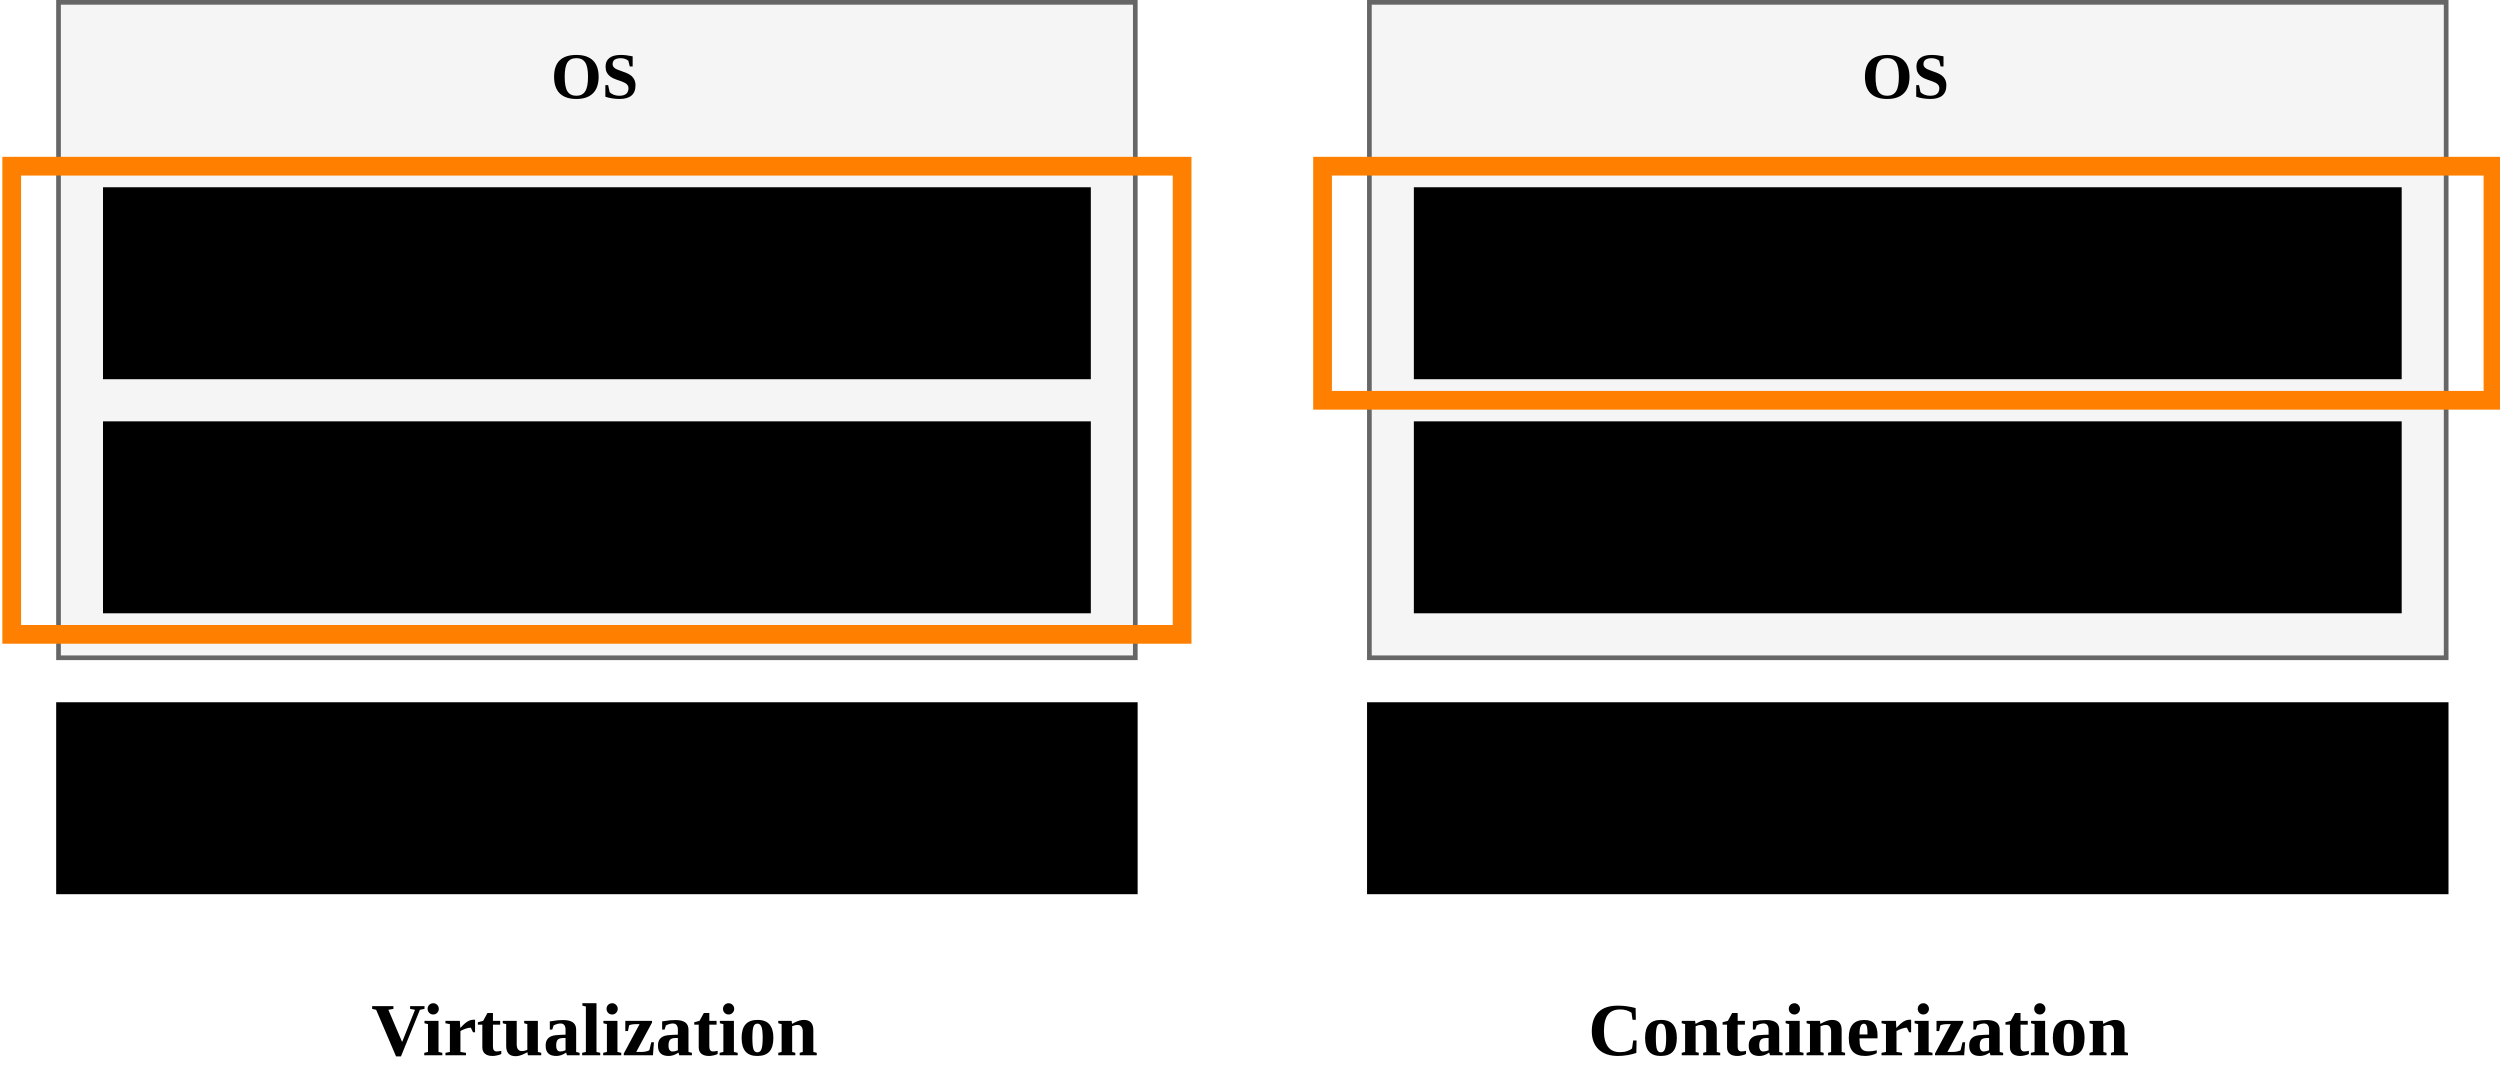
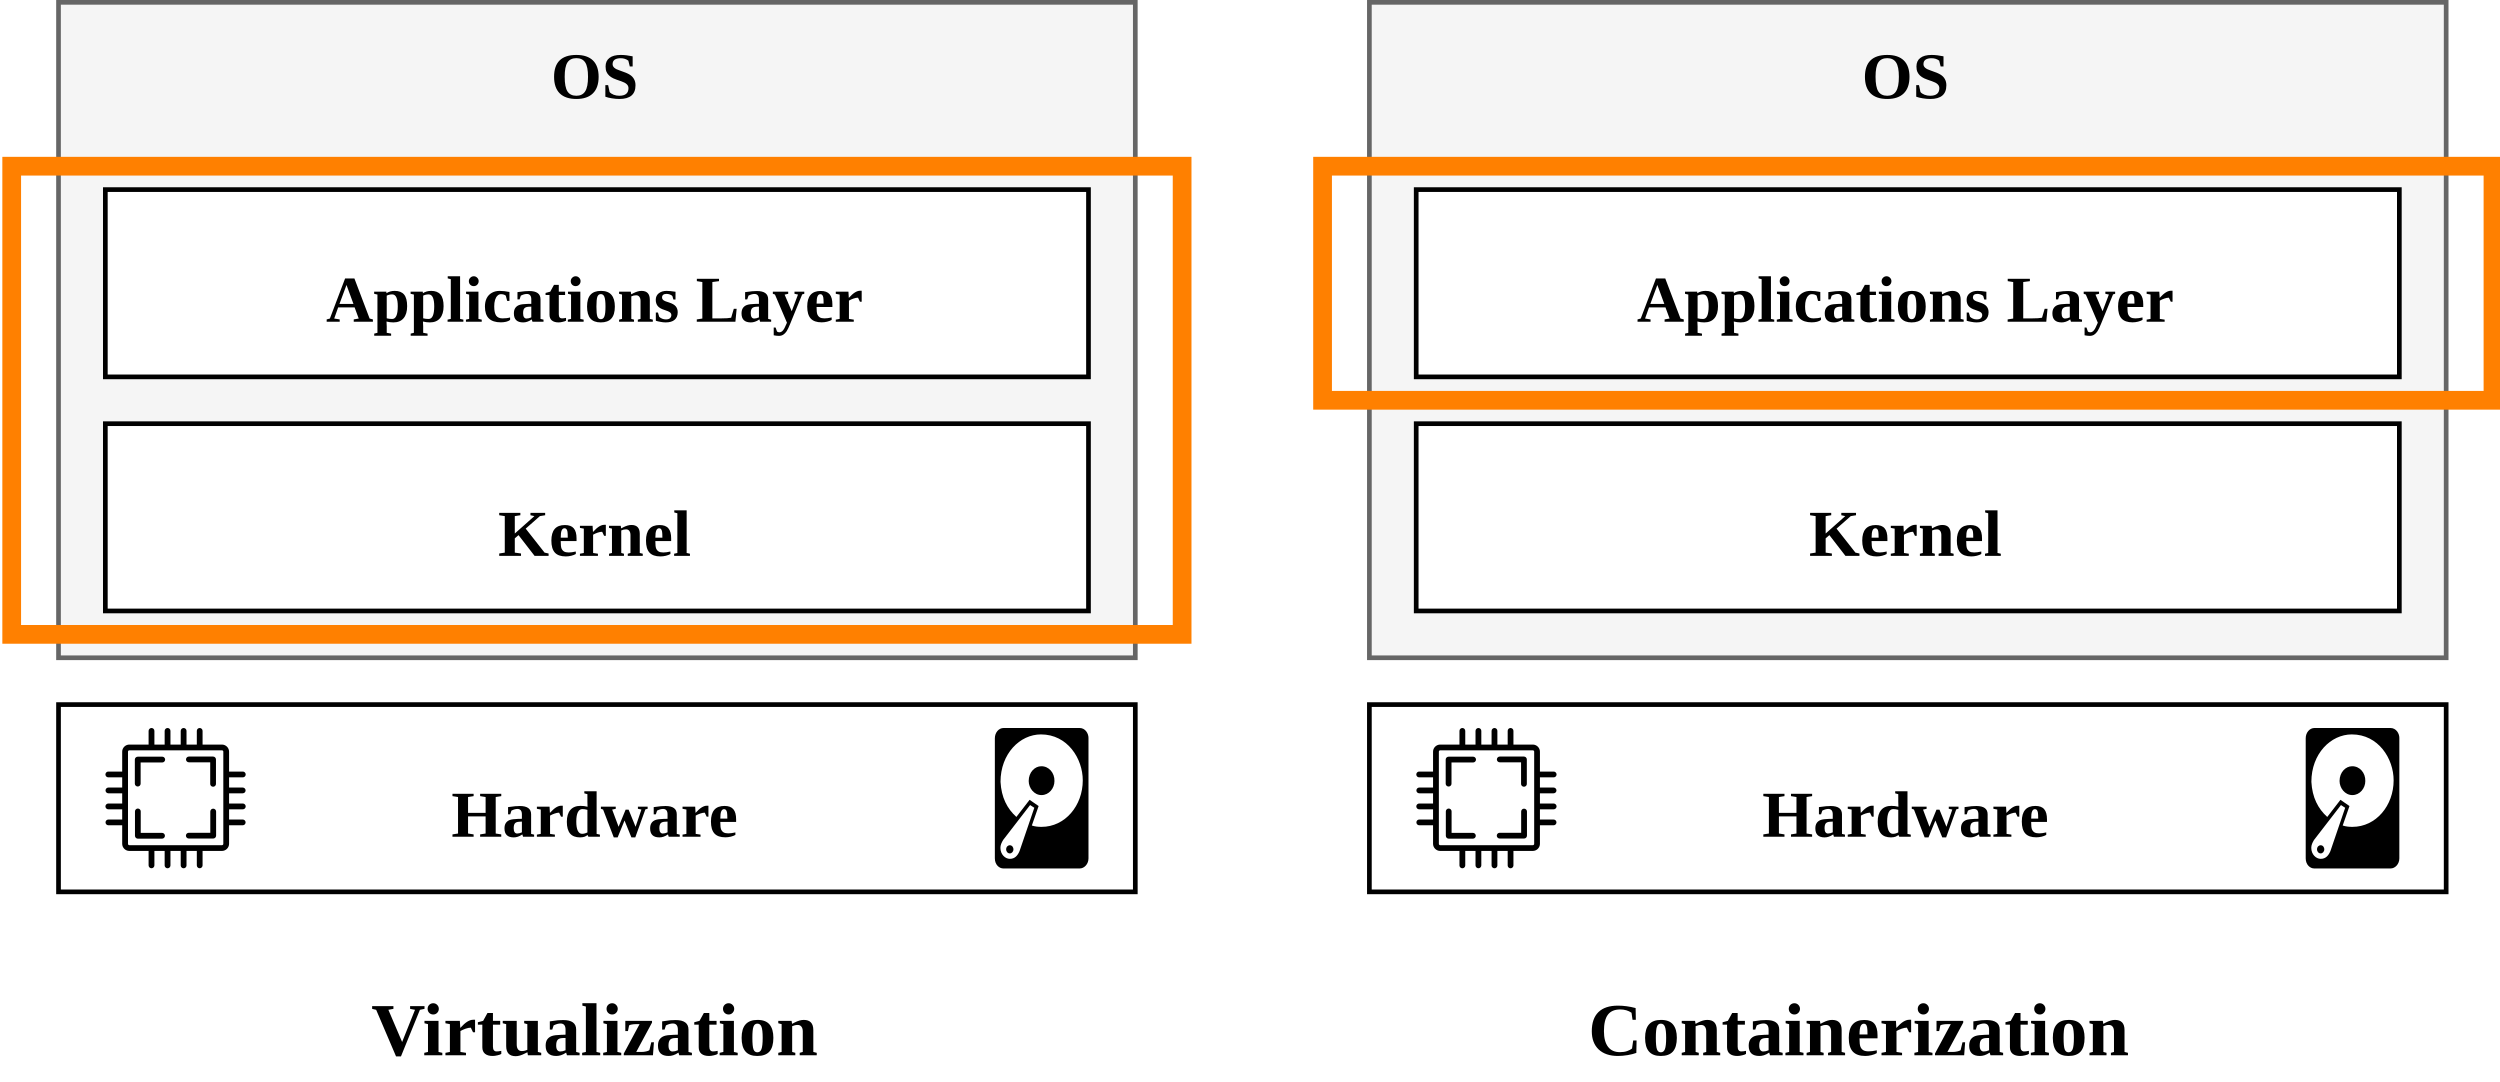
<svg xmlns="http://www.w3.org/2000/svg" version="1.1" width="534px" height="231px" viewBox="-0.5 -0.5 534 231">
  <defs />
  <g>
    <g>
      <rect x="282" y="200" width="230" height="30" fill="none" stroke="none" pointer-events="all" />
    </g>
    <g>
      <g transform="translate(-0.5 -0.5)">
        <text x="397" y="220" font-size="16px" text-anchor="middle" font-weight="bold" fill="currentColor" font-family="inherit" dominant-baseline="central">Containerization</text>
      </g>
    </g>
    <g>
      <rect x="12" y="200" width="230" height="30" fill="none" stroke="none" pointer-events="all" />
    </g>
    <g>
      <g transform="translate(-0.5 -0.5)">
        <text x="127" y="220" font-size="16px" text-anchor="middle" font-weight="bold" fill="currentColor" font-family="inherit" dominant-baseline="central">Virtualization</text>
      </g>
    </g>
    <g>
      <rect x="12" y="0" width="230" height="140" fill="#f5f5f5" stroke="#666666" pointer-events="all" style="fill: light-dark(rgb(245, 245, 245), rgb(26, 26, 26)); stroke: light-dark(rgb(102, 102, 102), rgb(149, 149, 149));" />
    </g>
    <g>
      <g transform="translate(-0.5 -0.5)">
        <text x="127" y="21" font-size="14px" text-anchor="middle" font-weight="bold" fill="currentColor" font-family="inherit">OS</text>
      </g>
    </g>
    <g>
-       <rect x="22" y="90" width="210" height="40" fill="light-dark(#ffffff, #141414)" stroke="currentColor" pointer-events="all" />
+       <rect x="22" y="90" width="210" height="40" fill="var(--base-page, #ffffff)" stroke="currentColor" pointer-events="all" />
    </g>
    <g>
      <g transform="translate(-0.5 -0.5)">
        <text x="127" y="114" font-size="14px" text-anchor="middle" font-weight="bold" fill="currentColor" font-family="inherit" dominant-baseline="central">Kernel</text>
      </g>
    </g>
    <g>
-       <rect x="12" y="150" width="230" height="40" fill="light-dark(#ffffff, #141414)" stroke="currentColor" pointer-events="all" />
+       <rect x="12" y="150" width="230" height="40" fill="var(--base-page, #ffffff)" stroke="currentColor" pointer-events="all" />
    </g>
    <g>
      <g transform="translate(-0.5 -0.5)">
        <text x="127" y="174" font-size="14px" text-anchor="middle" font-weight="bold" fill="currentColor" font-family="inherit" dominant-baseline="central">Hardware</text>
      </g>
    </g>
    <g>
      <rect x="22" y="155" width="30" height="30" fill="none" stroke="none" pointer-events="all" />
      <path d="M 31.85 155 C 31.51 155.01 31.24 155.29 31.24 155.63 L 31.24 158.54 L 27.13 158.54 C 26.29 158.54 25.6 159.23 25.6 160.06 L 25.6 164.31 L 22.66 164.31 C 22.43 164.3 22.22 164.42 22.11 164.61 C 21.99 164.81 21.99 165.04 22.11 165.24 C 22.22 165.43 22.43 165.55 22.66 165.54 L 25.6 165.54 L 25.6 167.72 L 22.66 167.72 C 22.31 167.72 22.04 168 22.04 168.34 C 22.04 168.68 22.31 168.95 22.66 168.95 L 25.6 168.95 L 25.6 171.13 L 22.66 171.13 C 22.43 171.13 22.22 171.25 22.11 171.44 C 21.99 171.63 21.99 171.87 22.11 172.06 C 22.22 172.26 22.43 172.37 22.66 172.37 L 25.6 172.37 L 25.6 174.55 L 22.66 174.55 C 22.31 174.55 22.04 174.82 22.04 175.16 C 22.04 175.5 22.31 175.78 22.66 175.78 L 25.6 175.78 L 25.6 179.74 C 25.6 180.57 26.29 181.26 27.13 181.26 L 31.24 181.26 L 31.24 184.34 C 31.24 184.68 31.52 184.96 31.86 184.96 C 32.2 184.96 32.48 184.68 32.48 184.34 L 32.48 181.26 L 34.67 181.26 L 34.67 184.34 C 34.67 184.56 34.79 184.77 34.98 184.88 C 35.17 184.99 35.41 184.99 35.6 184.88 C 35.79 184.77 35.91 184.56 35.91 184.34 L 35.91 181.26 L 38.1 181.26 L 38.1 184.34 C 38.1 184.56 38.22 184.77 38.41 184.88 C 38.6 184.99 38.84 184.99 39.03 184.88 C 39.22 184.77 39.34 184.56 39.34 184.34 L 39.34 181.26 L 41.54 181.26 L 41.54 184.34 C 41.54 184.68 41.81 184.96 42.15 184.96 C 42.5 184.96 42.77 184.68 42.77 184.34 L 42.77 181.26 L 46.9 181.26 C 47.74 181.26 48.43 180.57 48.43 179.74 L 48.43 175.78 L 51.34 175.78 C 51.69 175.78 51.96 175.5 51.96 175.16 C 51.96 174.82 51.69 174.55 51.34 174.55 L 48.43 174.55 L 48.43 172.37 L 51.34 172.37 C 51.57 172.37 51.78 172.26 51.89 172.06 C 52.01 171.87 52.01 171.63 51.89 171.44 C 51.78 171.25 51.57 171.13 51.34 171.13 L 48.43 171.13 L 48.43 168.95 L 51.34 168.95 C 51.69 168.95 51.96 168.68 51.96 168.34 C 51.96 168 51.69 167.72 51.34 167.72 L 48.43 167.72 L 48.43 165.54 L 51.34 165.54 C 51.57 165.55 51.78 165.43 51.89 165.24 C 52.01 165.04 52.01 164.81 51.89 164.61 C 51.78 164.42 51.57 164.3 51.34 164.31 L 48.43 164.31 L 48.43 160.06 C 48.43 159.23 47.74 158.54 46.9 158.54 L 42.77 158.54 L 42.77 155.63 C 42.77 155.46 42.71 155.3 42.59 155.18 C 42.47 155.06 42.31 155 42.14 155 C 41.8 155.01 41.53 155.29 41.54 155.63 L 41.54 158.54 L 39.34 158.54 L 39.34 155.63 C 39.34 155.46 39.28 155.3 39.16 155.18 C 39.04 155.06 38.88 155 38.71 155 C 38.37 155.01 38.1 155.29 38.1 155.63 L 38.1 158.54 L 35.91 158.54 L 35.91 155.63 C 35.91 155.46 35.85 155.3 35.73 155.18 C 35.61 155.06 35.45 155 35.28 155 C 34.94 155.01 34.67 155.29 34.67 155.63 L 34.67 158.54 L 32.48 158.54 L 32.48 155.63 C 32.48 155.46 32.41 155.3 32.3 155.18 C 32.18 155.06 32.02 155 31.85 155 Z M 27.13 159.77 L 46.9 159.77 C 47.08 159.77 47.2 159.89 47.2 160.06 L 47.2 179.74 C 47.2 179.91 47.08 180.03 46.9 180.03 L 27.13 180.03 C 26.96 180.03 26.84 179.91 26.84 179.74 L 26.84 160.06 C 26.84 159.89 26.96 159.77 27.13 159.77 Z M 39.85 161.1 C 39.51 161.1 39.23 161.38 39.23 161.72 C 39.23 162.06 39.51 162.33 39.85 162.33 L 44.4 162.33 L 44.4 166.91 C 44.39 167.14 44.51 167.34 44.7 167.46 C 44.9 167.57 45.14 167.57 45.33 167.46 C 45.52 167.34 45.64 167.14 45.63 166.91 L 45.63 161.72 C 45.63 161.56 45.57 161.4 45.45 161.28 C 45.34 161.17 45.18 161.1 45.01 161.1 Z M 28.92 161.13 C 28.76 161.13 28.6 161.19 28.48 161.31 C 28.37 161.42 28.3 161.58 28.3 161.74 L 28.3 166.89 C 28.3 167.23 28.58 167.5 28.92 167.5 C 29.26 167.5 29.54 167.23 29.54 166.89 L 29.54 162.36 L 34.13 162.36 C 34.36 162.37 34.57 162.25 34.68 162.06 C 34.8 161.86 34.8 161.62 34.68 161.43 C 34.57 161.24 34.36 161.12 34.13 161.13 Z M 28.94 172.2 C 28.6 172.21 28.32 172.49 28.33 172.83 L 28.33 178.02 C 28.33 178.18 28.39 178.34 28.51 178.46 C 28.62 178.57 28.78 178.64 28.95 178.64 L 34.11 178.64 C 34.45 178.64 34.73 178.36 34.73 178.02 C 34.73 177.68 34.45 177.4 34.11 177.4 L 29.56 177.4 L 29.56 172.83 C 29.57 172.66 29.5 172.5 29.38 172.38 C 29.26 172.27 29.1 172.2 28.94 172.2 Z M 45.03 172.23 C 44.69 172.23 44.42 172.51 44.42 172.85 L 44.42 177.38 L 39.83 177.38 C 39.49 177.38 39.21 177.65 39.21 177.99 C 39.21 178.34 39.49 178.61 39.83 178.61 L 45.04 178.61 C 45.2 178.61 45.36 178.55 45.48 178.43 C 45.59 178.31 45.66 178.16 45.66 177.99 L 45.66 172.85 C 45.66 172.69 45.6 172.53 45.48 172.41 C 45.36 172.29 45.2 172.23 45.03 172.23 Z" fill="currentColor" stroke="none" pointer-events="all" />
    </g>
    <g>
      <rect x="212" y="155" width="20" height="30" fill="none" stroke="none" pointer-events="all" />
      <path d="M 219.9 175.83 C 220.56 176.05 221.24 176.12 221.97 176.12 C 227.04 176.12 230.78 171.55 230.78 166.19 C 230.78 161.54 227.53 156.37 221.85 156.37 C 217.34 156.37 213.21 160.5 213.21 166.5 C 213.39 169.85 214.64 172.24 216.6 174 L 219.42 170.34 L 221.35 171.67 Z M 213.79 185 C 212.99 185 212 184.26 212 182.84 L 212 157.2 C 212 155.96 212.85 155 213.87 155 L 230.1 155 C 231.35 155 232 156.21 232 157.09 L 232 182.85 C 232 184.08 231.08 185 230.16 185 Z M 213.77 178.92 C 213.41 179.53 213.19 180.01 213.19 180.6 C 213.19 182.04 214.24 182.95 215.2 182.95 C 216.26 182.95 216.87 182.26 217.28 181.28 L 220.43 172.04 L 219.53 171.46 Z M 215.2 181.79 C 214.73 181.79 214.41 181.35 214.41 180.95 C 214.41 180.28 214.92 180.04 215.16 180.04 C 215.77 180.04 215.97 180.6 215.97 180.9 C 215.97 181.42 215.6 181.79 215.2 181.79 Z M 221.96 169.33 C 220.37 169.33 219.23 167.81 219.23 166.32 C 219.23 164.44 220.55 163.17 221.9 163.17 C 223.55 163.14 224.78 164.6 224.73 166.33 C 224.73 167.88 223.57 169.33 221.96 169.33 Z" fill="currentColor" stroke="none" pointer-events="all" />
    </g>
    <g>
-       <rect x="22" y="40" width="210" height="40" fill="light-dark(#ffffff, #141414)" stroke="currentColor" pointer-events="all" />
+       <rect x="22" y="40" width="210" height="40" fill="var(--base-page, #ffffff)" stroke="currentColor" pointer-events="all" />
    </g>
    <g>
      <g transform="translate(-0.5 -0.5)">
        <text x="127" y="64" font-size="14px" text-anchor="middle" font-weight="bold" fill="currentColor" font-family="inherit" dominant-baseline="central">Applications Layer</text>
      </g>
    </g>
    <g>
      <rect x="292" y="0" width="230" height="140" fill="#f5f5f5" stroke="#666666" pointer-events="all" style="fill: light-dark(rgb(245, 245, 245), rgb(26, 26, 26)); stroke: light-dark(rgb(102, 102, 102), rgb(149, 149, 149));" />
    </g>
    <g>
      <g transform="translate(-0.5 -0.5)">
        <text x="407" y="21" font-size="14px" text-anchor="middle" font-weight="bold" fill="currentColor" font-family="inherit">OS</text>
      </g>
    </g>
    <g>
-       <rect x="302" y="90" width="210" height="40" fill="light-dark(#ffffff, #141414)" stroke="currentColor" pointer-events="all" />
+       <rect x="302" y="90" width="210" height="40" fill="var(--base-page, #ffffff)" stroke="currentColor" pointer-events="all" />
    </g>
    <g>
      <g transform="translate(-0.5 -0.5)">
        <text x="407" y="114" font-size="14px" text-anchor="middle" font-weight="bold" fill="currentColor" font-family="inherit" dominant-baseline="central">Kernel</text>
      </g>
    </g>
    <g>
-       <rect x="292" y="150" width="230" height="40" fill="light-dark(#ffffff, #141414)" stroke="currentColor" pointer-events="all" />
+       <rect x="292" y="150" width="230" height="40" fill="var(--base-page, #ffffff)" stroke="currentColor" pointer-events="all" />
    </g>
    <g>
      <g transform="translate(-0.5 -0.5)">
        <text x="407" y="174" font-size="14px" text-anchor="middle" font-weight="bold" fill="currentColor" font-family="inherit" dominant-baseline="central">Hardware</text>
      </g>
    </g>
    <g>
      <rect x="302" y="155" width="30" height="30" fill="none" stroke="none" pointer-events="all" />
      <path d="M 311.85 155 C 311.51 155.01 311.24 155.29 311.24 155.63 L 311.24 158.54 L 307.13 158.54 C 306.29 158.54 305.6 159.23 305.6 160.06 L 305.6 164.31 L 302.66 164.31 C 302.43 164.3 302.22 164.42 302.11 164.61 C 301.99 164.81 301.99 165.04 302.11 165.24 C 302.22 165.43 302.43 165.55 302.66 165.54 L 305.6 165.54 L 305.6 167.72 L 302.66 167.72 C 302.31 167.72 302.04 168 302.04 168.34 C 302.04 168.68 302.31 168.95 302.66 168.95 L 305.6 168.95 L 305.6 171.13 L 302.66 171.13 C 302.43 171.13 302.22 171.25 302.11 171.44 C 301.99 171.63 301.99 171.87 302.11 172.06 C 302.22 172.26 302.43 172.37 302.66 172.37 L 305.6 172.37 L 305.6 174.55 L 302.66 174.55 C 302.31 174.55 302.04 174.82 302.04 175.16 C 302.04 175.5 302.31 175.78 302.66 175.78 L 305.6 175.78 L 305.6 179.74 C 305.6 180.57 306.29 181.26 307.13 181.26 L 311.24 181.26 L 311.24 184.34 C 311.24 184.56 311.36 184.77 311.55 184.88 C 311.74 184.99 311.98 184.99 312.17 184.88 C 312.36 184.77 312.48 184.56 312.48 184.34 L 312.48 181.26 L 314.67 181.26 L 314.67 184.34 C 314.67 184.68 314.95 184.96 315.29 184.96 C 315.63 184.96 315.91 184.68 315.91 184.34 L 315.91 181.26 L 318.1 181.26 L 318.1 184.34 C 318.1 184.56 318.22 184.77 318.41 184.88 C 318.6 184.99 318.84 184.99 319.03 184.88 C 319.22 184.77 319.34 184.56 319.34 184.34 L 319.34 181.26 L 321.54 181.26 L 321.54 184.34 C 321.54 184.56 321.65 184.77 321.85 184.88 C 322.04 184.99 322.27 184.99 322.46 184.88 C 322.65 184.77 322.77 184.56 322.77 184.34 L 322.77 181.26 L 326.9 181.26 C 327.74 181.26 328.43 180.57 328.43 179.74 L 328.43 175.78 L 331.34 175.78 C 331.69 175.78 331.96 175.5 331.96 175.16 C 331.96 174.82 331.69 174.55 331.34 174.55 L 328.43 174.55 L 328.43 172.37 L 331.34 172.37 C 331.57 172.37 331.78 172.26 331.89 172.06 C 332.01 171.87 332.01 171.63 331.89 171.44 C 331.78 171.25 331.57 171.13 331.34 171.13 L 328.43 171.13 L 328.43 168.95 L 331.34 168.95 C 331.69 168.95 331.96 168.68 331.96 168.34 C 331.96 168 331.69 167.72 331.34 167.72 L 328.43 167.72 L 328.43 165.54 L 331.34 165.54 C 331.57 165.55 331.78 165.43 331.89 165.24 C 332.01 165.04 332.01 164.81 331.89 164.61 C 331.78 164.42 331.57 164.3 331.34 164.31 L 328.43 164.31 L 328.43 160.06 C 328.43 159.23 327.74 158.54 326.9 158.54 L 322.77 158.54 L 322.77 155.63 C 322.77 155.46 322.71 155.3 322.59 155.18 C 322.47 155.06 322.31 155 322.14 155 C 321.8 155.01 321.53 155.29 321.54 155.63 L 321.54 158.54 L 319.34 158.54 L 319.34 155.63 C 319.34 155.46 319.28 155.3 319.16 155.18 C 319.04 155.06 318.88 155 318.71 155 C 318.37 155.01 318.1 155.29 318.1 155.63 L 318.1 158.54 L 315.91 158.54 L 315.91 155.63 C 315.91 155.46 315.85 155.3 315.73 155.18 C 315.61 155.06 315.45 155 315.28 155 C 314.94 155.01 314.67 155.29 314.67 155.63 L 314.67 158.54 L 312.48 158.54 L 312.48 155.63 C 312.48 155.46 312.41 155.3 312.3 155.18 C 312.18 155.06 312.02 155 311.85 155 Z M 307.13 159.77 L 326.9 159.77 C 327.08 159.77 327.2 159.89 327.2 160.06 L 327.2 179.74 C 327.2 179.91 327.08 180.03 326.9 180.03 L 307.13 180.03 C 306.96 180.03 306.84 179.91 306.84 179.74 L 306.84 160.06 C 306.84 159.89 306.96 159.77 307.13 159.77 Z M 319.85 161.1 C 319.51 161.1 319.23 161.38 319.23 161.72 C 319.23 162.06 319.51 162.33 319.85 162.33 L 324.4 162.33 L 324.4 166.91 C 324.39 167.14 324.51 167.34 324.7 167.46 C 324.9 167.57 325.14 167.57 325.33 167.46 C 325.52 167.34 325.64 167.14 325.63 166.91 L 325.63 161.72 C 325.63 161.56 325.57 161.4 325.45 161.28 C 325.34 161.17 325.18 161.1 325.01 161.1 Z M 308.92 161.13 C 308.76 161.13 308.6 161.19 308.48 161.31 C 308.37 161.42 308.3 161.58 308.3 161.74 L 308.3 166.89 C 308.3 167.11 308.42 167.31 308.61 167.42 C 308.8 167.53 309.04 167.53 309.23 167.42 C 309.42 167.31 309.54 167.11 309.54 166.89 L 309.54 162.36 L 314.13 162.36 C 314.36 162.37 314.57 162.25 314.68 162.06 C 314.8 161.86 314.8 161.62 314.68 161.43 C 314.57 161.24 314.36 161.12 314.13 161.13 Z M 308.94 172.2 C 308.6 172.21 308.32 172.49 308.33 172.83 L 308.33 178.02 C 308.33 178.18 308.39 178.34 308.51 178.46 C 308.62 178.57 308.78 178.64 308.95 178.64 L 314.11 178.64 C 314.45 178.64 314.73 178.36 314.73 178.02 C 314.73 177.68 314.45 177.4 314.11 177.4 L 309.56 177.4 L 309.56 172.83 C 309.57 172.66 309.5 172.5 309.38 172.38 C 309.26 172.27 309.1 172.2 308.94 172.2 Z M 325.03 172.23 C 324.69 172.23 324.42 172.51 324.42 172.85 L 324.42 177.38 L 319.83 177.38 C 319.49 177.38 319.21 177.65 319.21 177.99 C 319.21 178.34 319.49 178.61 319.83 178.61 L 325.04 178.61 C 325.2 178.61 325.36 178.55 325.48 178.43 C 325.59 178.31 325.66 178.16 325.66 177.99 L 325.66 172.85 C 325.66 172.69 325.6 172.53 325.48 172.41 C 325.36 172.29 325.2 172.23 325.03 172.23 Z" fill="currentColor" stroke="none" pointer-events="all" />
    </g>
    <g>
      <rect x="492" y="155" width="20" height="30" fill="none" stroke="none" pointer-events="all" />
      <path d="M 499.9 175.83 C 500.56 176.05 501.24 176.12 501.97 176.12 C 507.04 176.12 510.78 171.55 510.78 166.19 C 510.78 161.54 507.53 156.37 501.85 156.37 C 497.34 156.37 493.21 160.5 493.21 166.5 C 493.39 169.85 494.64 172.24 496.6 174 L 499.42 170.34 L 501.35 171.67 Z M 493.79 185 C 492.99 185 492 184.26 492 182.84 L 492 157.2 C 492 155.96 492.85 155 493.87 155 L 510.1 155 C 511.35 155 512 156.21 512 157.09 L 512 182.85 C 512 184.08 511.08 185 510.16 185 Z M 493.77 178.92 C 493.41 179.53 493.19 180.01 493.19 180.6 C 493.19 182.04 494.24 182.95 495.2 182.95 C 496.26 182.95 496.87 182.26 497.28 181.28 L 500.43 172.04 L 499.53 171.46 Z M 495.2 181.79 C 494.73 181.79 494.41 181.35 494.41 180.95 C 494.41 180.28 494.92 180.04 495.16 180.04 C 495.77 180.04 495.97 180.6 495.97 180.9 C 495.97 181.42 495.6 181.79 495.2 181.79 Z M 501.96 169.33 C 500.37 169.33 499.23 167.81 499.23 166.32 C 499.23 164.44 500.55 163.17 501.9 163.17 C 503.55 163.14 504.78 164.6 504.73 166.33 C 504.73 167.88 503.57 169.33 501.96 169.33 Z" fill="currentColor" stroke="none" pointer-events="all" />
    </g>
    <g>
-       <rect x="302" y="40" width="210" height="40" fill="light-dark(#ffffff, #141414)" stroke="currentColor" pointer-events="all" />
+       <rect x="302" y="40" width="210" height="40" fill="var(--base-page, #ffffff)" stroke="currentColor" pointer-events="all" />
    </g>
    <g>
      <g transform="translate(-0.5 -0.5)">
        <text x="407" y="64" font-size="14px" text-anchor="middle" font-weight="bold" fill="currentColor" font-family="inherit" dominant-baseline="central">Applications Layer</text>
      </g>
    </g>
    <g>
      <rect x="282" y="35" width="250" height="50" fill="none" stroke="#ff8000" stroke-width="4" pointer-events="all" style="stroke: light-dark(rgb(255, 128, 0), rgb(206, 97, 0));" />
    </g>
    <g>
      <rect x="2" y="35" width="250" height="100" fill="none" stroke="#ff8000" stroke-width="4" pointer-events="all" style="stroke: light-dark(rgb(255, 128, 0), rgb(206, 97, 0));" />
    </g>
  </g>
</svg>
